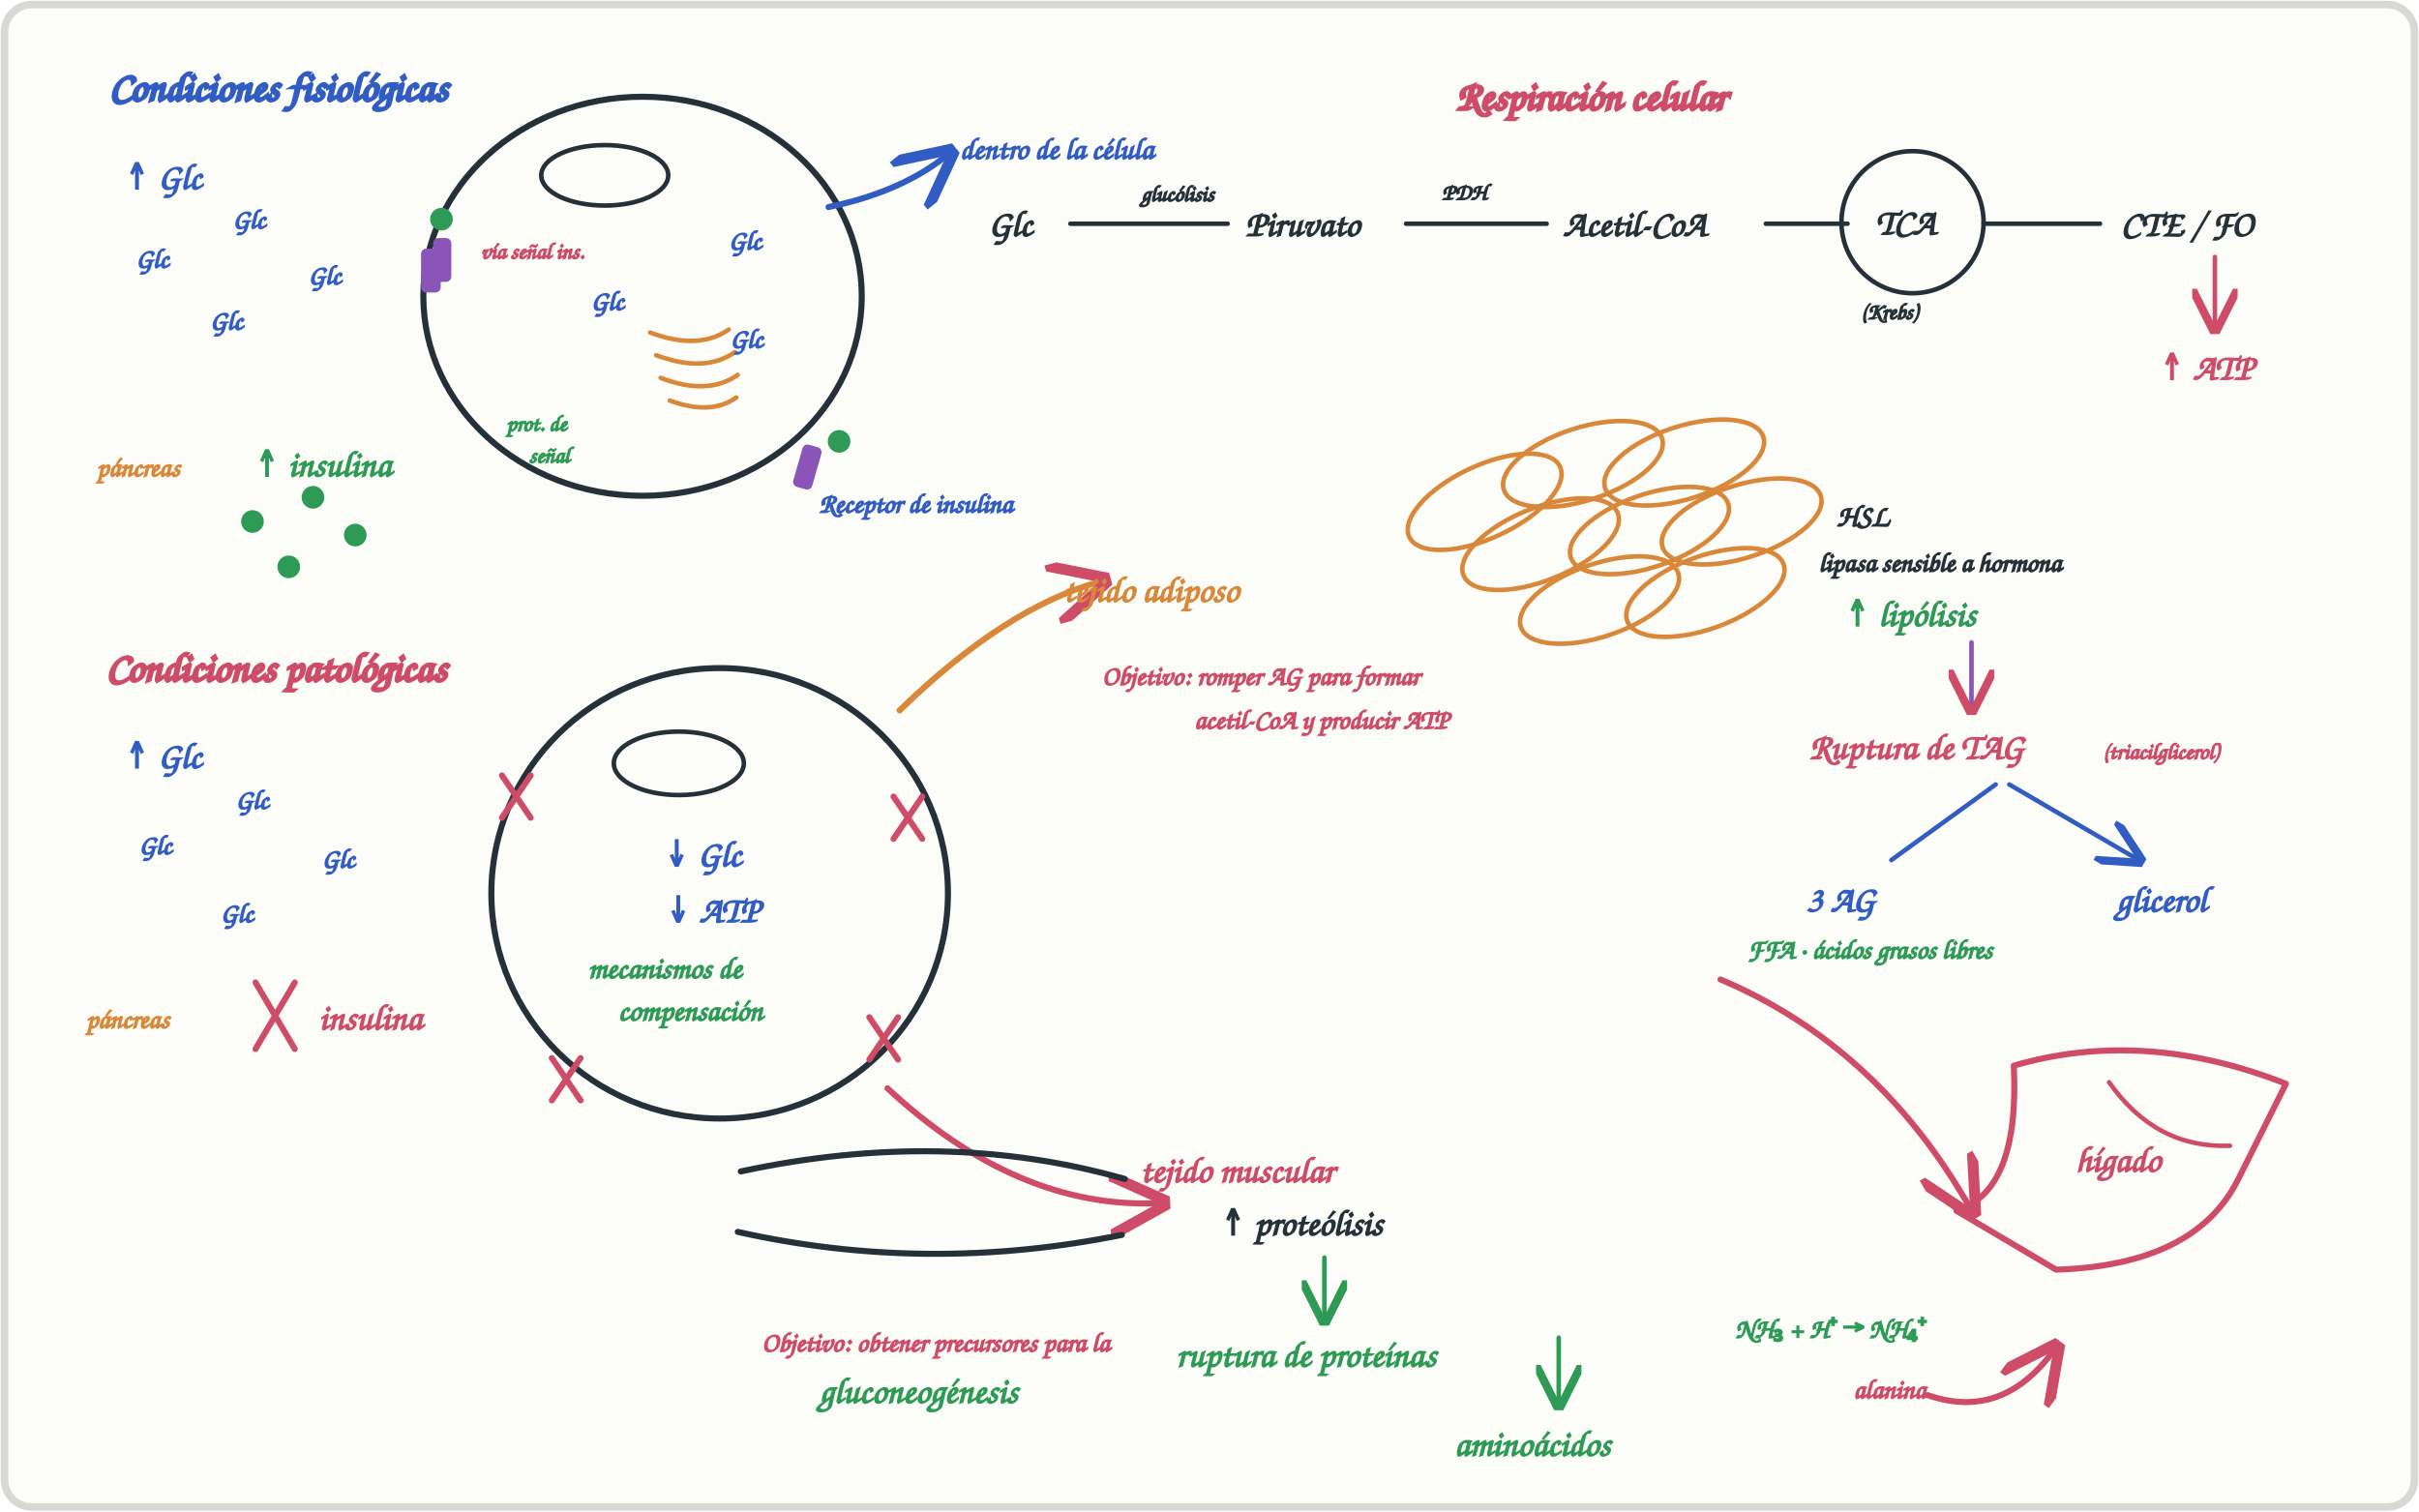
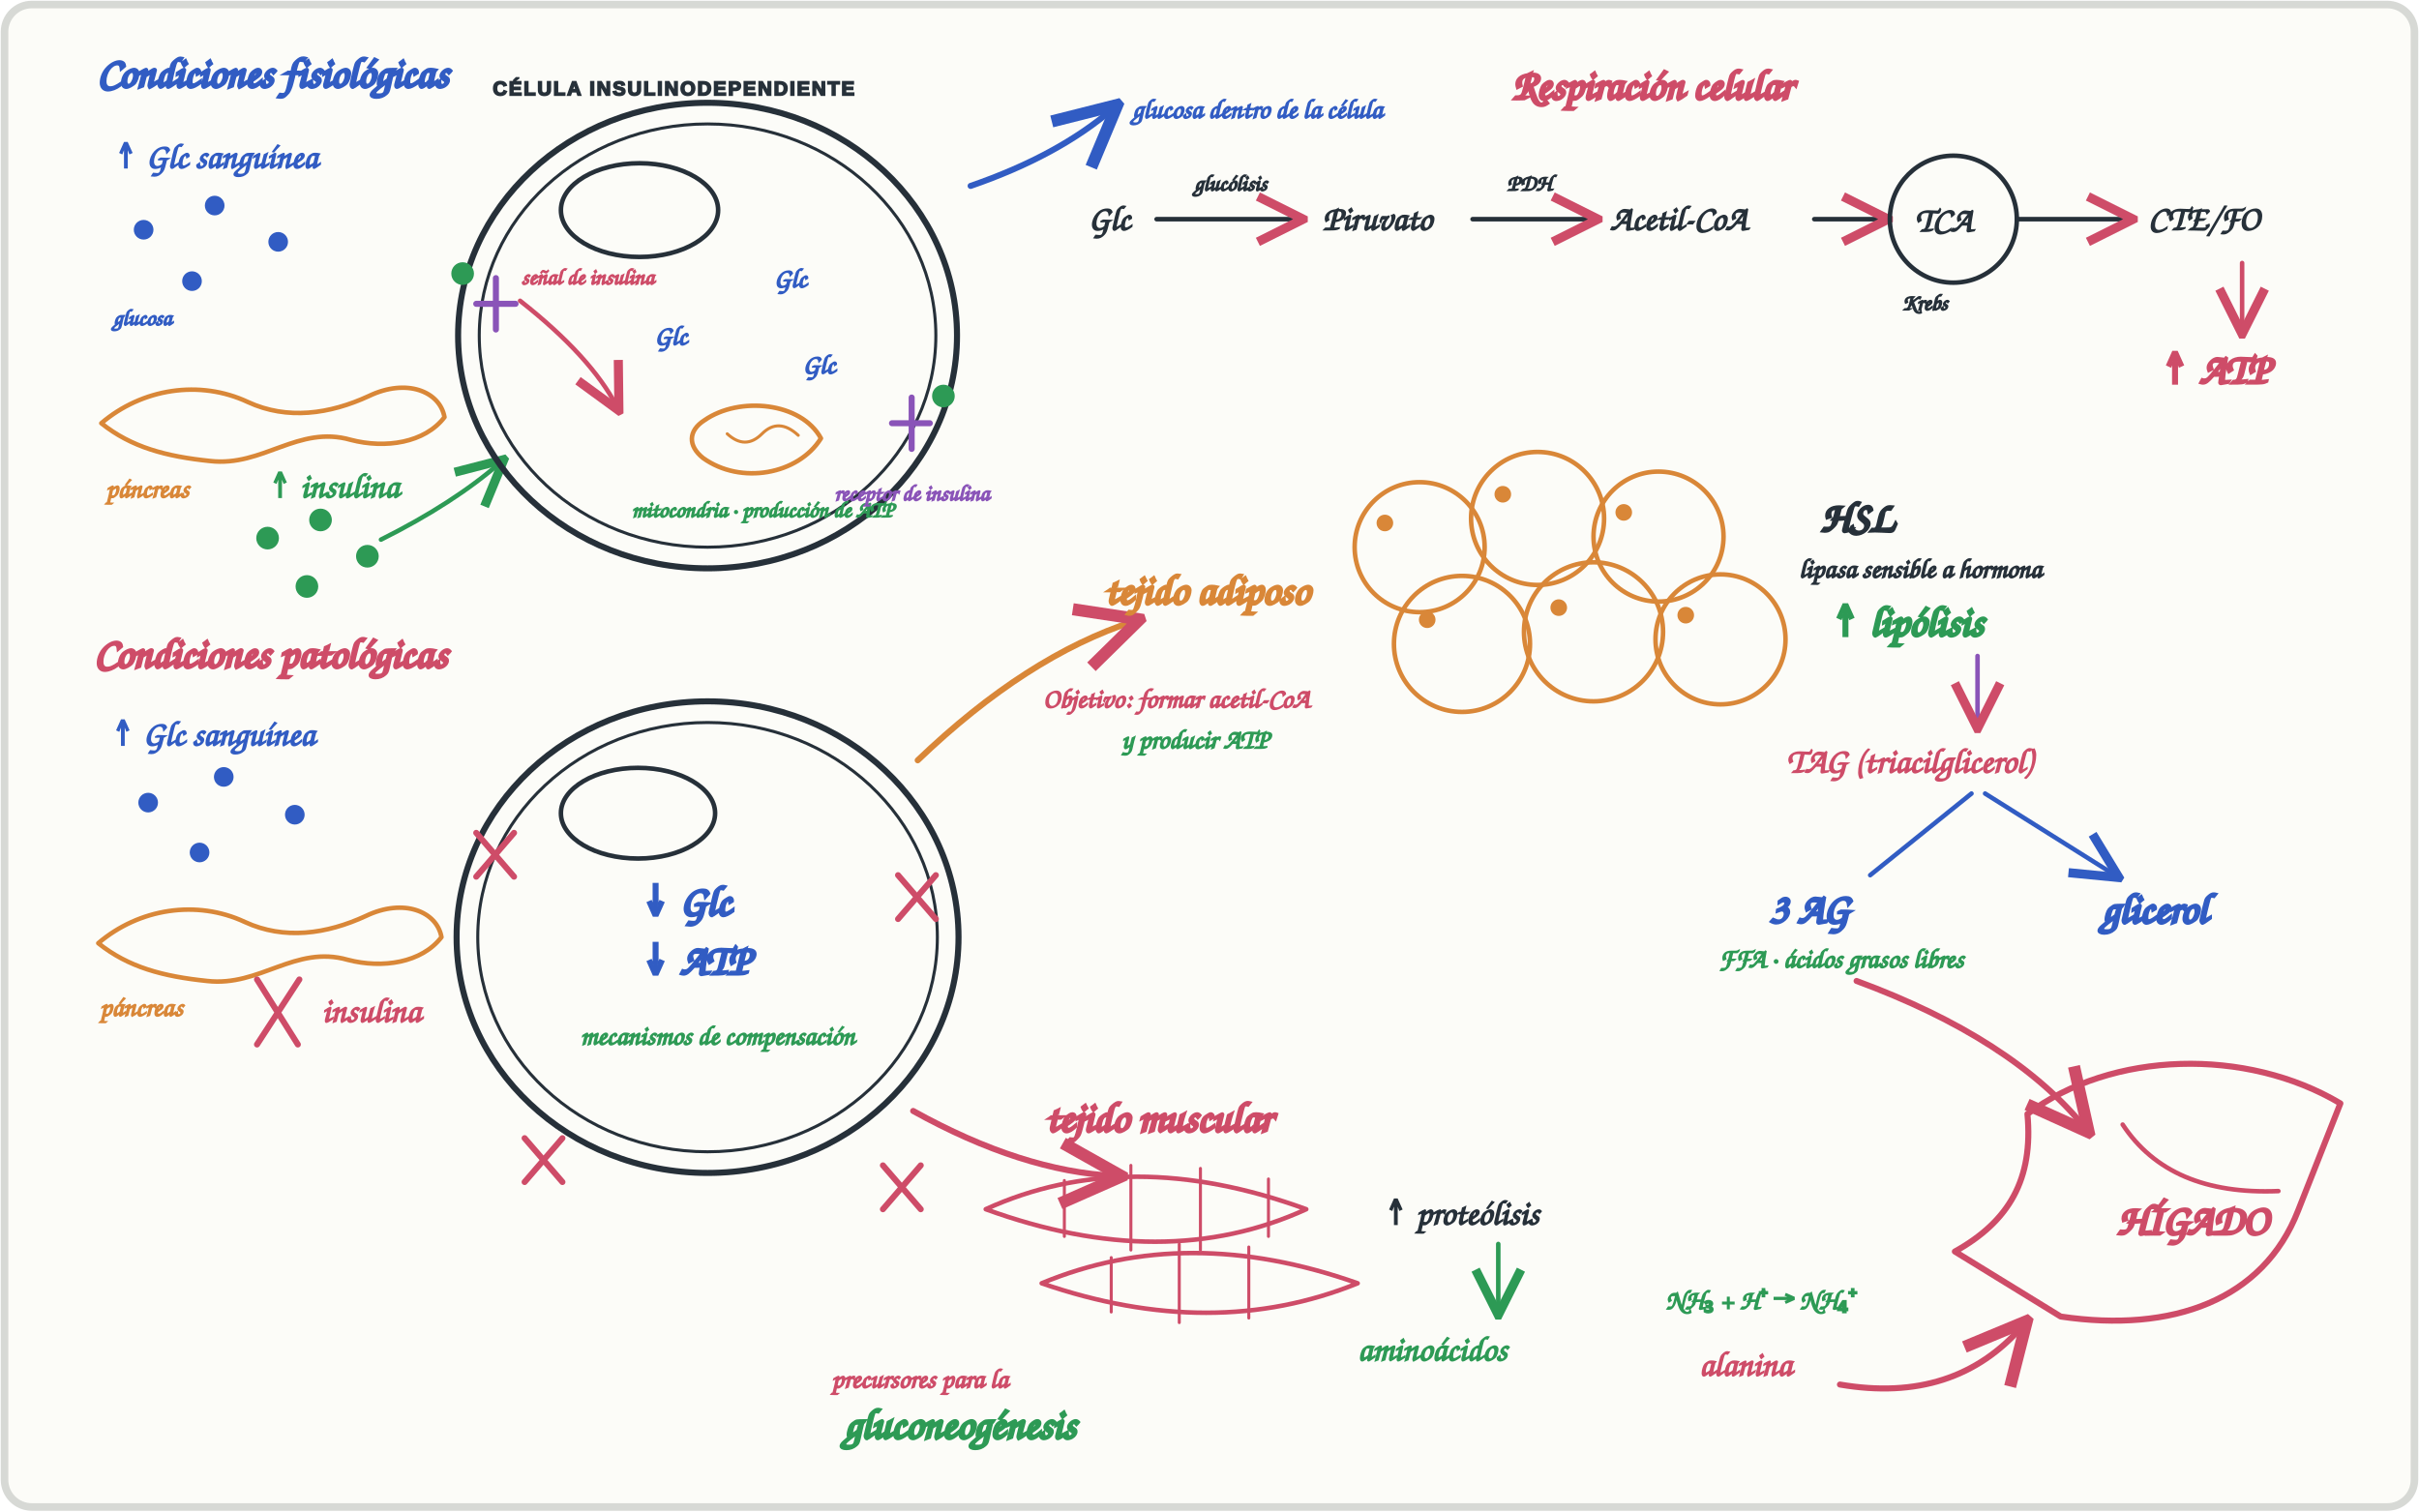
<svg xmlns="http://www.w3.org/2000/svg" viewBox="0 0 1600 1000" role="img" aria-labelledby="title desc">
  <defs>
-     <marker id="a-blue" markerWidth="10" markerHeight="10" refX="8" refY="5" orient="auto">
-       <path d="M0 0 10 5 0 10" fill="none" stroke="#315cc3" stroke-width="1.8" />
+     <marker id="a-blue" markerWidth="12" markerHeight="12" refX="10" refY="6" orient="auto">
+       <path d="M1 1 11 6 1 11" fill="none" stroke="#315cc3" stroke-width="2" />
    </marker>
-     <marker id="a-red" markerWidth="10" markerHeight="10" refX="8" refY="5" orient="auto">
-       <path d="M0 0 10 5 0 10" fill="none" stroke="#ce4c68" stroke-width="1.8" />
+     <marker id="a-red" markerWidth="12" markerHeight="12" refX="10" refY="6" orient="auto">
+       <path d="M1 1 11 6 1 11" fill="none" stroke="#ce4c68" stroke-width="2" />
    </marker>
-     <marker id="a-green" markerWidth="10" markerHeight="10" refX="8" refY="5" orient="auto">
-       <path d="M0 0 10 5 0 10" fill="none" stroke="#2d9a55" stroke-width="1.8" />
+     <marker id="a-green" markerWidth="12" markerHeight="12" refX="10" refY="6" orient="auto">
+       <path d="M1 1 11 6 1 11" fill="none" stroke="#2d9a55" stroke-width="2" />
    </marker>
    <style>
      .board{fill:#fcfcf8;stroke:#d7d9d5;stroke-width:5}.ink{fill:#263039;stroke:#263039}.blue{fill:#315cc3;stroke:#315cc3}.red{fill:#ce4c68;stroke:#ce4c68}.green{fill:#2d9a55;stroke:#2d9a55}.orange{fill:#d98738;stroke:#d98738}.purple{fill:#8a54b8;stroke:#8a54b8}
-       text{font-family:"Segoe Print","Bradley Hand","Comic Sans MS",cursive;font-size:24px;font-weight:600;stroke:none}.small{font-size:18px}.tiny{font-size:15px}.title{font-size:27px;font-weight:700}.label{font-size:20px}.line{fill:none;stroke-width:4;stroke-linecap:round;stroke-linejoin:round}.thin{fill:none;stroke-width:3;stroke-linecap:round;stroke-linejoin:round}
+       .cell{fill:#eef7fb;stroke:#263039}.nucleus{fill:#fffdf8;stroke:#263039}.mito{fill:#fff1df;stroke:#d98738}.adipocyte{fill:#fff4dd;stroke:#d98738}.muscle{fill:#fbe8e9;stroke:#ce4c68}.liver{fill:#f7e2e5;stroke:#ce4c68}.pancreas{fill:#fff0da;stroke:#d98738}
+       text{font-family:"Segoe Print","Bradley Hand","Comic Sans MS",cursive;font-size:23px;font-weight:650;stroke:none}.small{font-size:18px}.tiny{font-size:15px}.title{font-size:28px;font-weight:750}.micro{font-family:Arial,sans-serif;font-size:13px;font-weight:800;letter-spacing:1.15px}.line{fill:none;stroke-width:4;stroke-linecap:round;stroke-linejoin:round}.thin{fill:none;stroke-width:3;stroke-linecap:round;stroke-linejoin:round}.hair{fill:none;stroke-width:2;stroke-linecap:round;stroke-linejoin:round}
    </style>
  </defs>
  <rect class="board" x="3" y="3" width="1594" height="994" rx="18" />
-   <text class="blue title" x="72" y="67">Condiciones fisiológicas</text>
-   <text class="blue" x="82" y="125">↑ Glc</text>
-   <text class="blue small" x="90" y="177">Glc</text>
-   <text class="blue small" x="154" y="151">Glc</text>
-   <text class="blue small" x="204" y="188">Glc</text>
-   <text class="blue small" x="139" y="218">Glc</text>
-   <text class="orange small" x="64" y="315">páncreas</text>
-   <text class="green" x="168" y="315">↑ insulina</text>
-   <circle class="green" cx="167" cy="345" r="7" />
-   <circle class="green" cx="207" cy="329" r="7" />
-   <circle class="green" cx="235" cy="354" r="7" />
-   <circle class="green" cx="191" cy="375" r="7" />
-   <ellipse class="ink line" cx="425" cy="196" rx="145" ry="132" />
-   <ellipse class="ink thin" cx="400" cy="116" rx="42" ry="20" />
-   <path class="orange thin" d="M430 220q32 12 52-2m-48 17q32 12 52-2m-49 17q31 12 51-2m-45 17q27 10 44-2" />
-   <g class="purple">
-     <rect x="279" y="165" width="12" height="28" rx="3" />
-     <rect x="287" y="158" width="11" height="28" rx="3" />
-     <rect x="528" y="295" width="12" height="28" rx="3" transform="rotate(16 534 309)" />
+   <text class="blue title" x="64" y="58">Condiciones fisiológicas</text>
+   <text class="blue" x="75" y="111">↑ Glc sanguínea</text>
+   <g class="blue">
+     <circle cx="95" cy="152" r="6" />
+     <circle cx="142" cy="136" r="6" />
+     <circle cx="184" cy="160" r="6" />
+     <circle cx="127" cy="186" r="6" />
  </g>
-   <circle class="green" cx="292" cy="145" r="7" />
-   <circle class="green" cx="555" cy="292" r="7" />
-   <text class="red tiny" x="318" y="171">vía señal ins.</text>
-   <text class="green tiny" x="335" y="285">prot. de</text>
-   <text class="green tiny" x="350" y="306">señal</text>
-   <text class="blue small" x="391" y="205">Glc</text>
-   <text class="blue small" x="482" y="165">Glc</text>
-   <text class="blue small" x="483" y="230">Glc</text>
-   <path class="blue line" d="M548 137q48-10 78-34" marker-end="url(#a-blue)" />
-   <text class="blue label" x="635" y="105">dentro de la célula</text>
-   <text class="blue small" x="542" y="339">Receptor de insulina</text>
-   <text class="red title" x="963" y="73">Respiración celular</text>
-   <text class="ink" x="654" y="156">Glc</text>
-   <path class="ink thin" d="M708 148h104" />
-   <text class="ink tiny" x="755" y="133">glucólisis</text>
-   <text class="ink" x="824" y="156">Piruvato</text>
-   <path class="ink thin" d="M930 148h93" />
-   <text class="ink tiny" x="954" y="132">PDH</text>
-   <text class="ink" x="1034" y="156">Acetil-CoA</text>
-   <path class="ink thin" d="M1168 148h54" />
-   <circle class="ink thin" cx="1265" cy="147" r="47" />
-   <text class="ink" x="1241" y="155">TCA</text>
-   <text class="ink tiny" x="1231" y="211">(Krebs)</text>
-   <path class="ink thin" d="M1312 148h77" />
-   <text class="ink" x="1403" y="156">CTE / FO</text>
-   <path class="red thin" d="M1465 170v45" marker-end="url(#a-red)" />
-   <text class="red" x="1428" y="251">↑ ATP</text>
-   <text class="red title" x="70" y="451">Condiciones patológicas</text>
-   <text class="blue" x="82" y="508">↑ Glc</text>
-   <text class="blue small" x="92" y="565">Glc</text>
-   <text class="blue small" x="156" y="535">Glc</text>
-   <text class="blue small" x="213" y="574">Glc</text>
-   <text class="blue small" x="146" y="610">Glc</text>
-   <text class="orange small" x="57" y="680">páncreas</text>
-   <path class="red line" d="M169 650l26 44m0-44-26 44" />
-   <text class="red" x="211" y="681">insulina</text>
-   <ellipse class="ink line" cx="476" cy="591" rx="151" ry="149" />
-   <ellipse class="ink thin" cx="449" cy="505" rx="43" ry="21" />
-   <path class="red line" d="M332 513l19 28m0-28-19 28M591 527l19 28m0-28-19 28M365 700l19 28m0-28-19 28M575 673l19 28m0-28-19 28" />
-   <text class="blue" x="439" y="573">↓ Glc</text>
-   <text class="blue" x="440" y="610">↓ ATP</text>
-   <text class="green label" x="389" y="647">mecanismos de</text>
-   <text class="green label" x="409" y="675">compensación</text>
-   <path class="orange line" d="M595 470q70-68 132-85" marker-end="url(#a-red)" />
-   <text class="orange" x="703" y="398">tejido adiposo</text>
-   <g class="orange thin">
-     <ellipse cx="982" cy="332" rx="55" ry="24" transform="rotate(-25 982 332)" />
-     <ellipse cx="1047" cy="307" rx="55" ry="24" transform="rotate(-18 1047 307)" />
-     <ellipse cx="1114" cy="306" rx="55" ry="24" transform="rotate(-18 1114 306)" />
-     <ellipse cx="1019" cy="360" rx="55" ry="24" transform="rotate(-22 1019 360)" />
-     <ellipse cx="1091" cy="351" rx="55" ry="24" transform="rotate(-19 1091 351)" />
-     <ellipse cx="1152" cy="345" rx="55" ry="24" transform="rotate(-18 1152 345)" />
-     <ellipse cx="1058" cy="397" rx="55" ry="24" transform="rotate(-19 1058 397)" />
-     <ellipse cx="1128" cy="392" rx="55" ry="24" transform="rotate(-20 1128 392)" />
+   <text class="blue tiny" x="75" y="215">glucosa</text>
+   <path class="pancreas thin" d="M67 280c27-23 65-29 97-14 26 12 54 8 80-4 25-12 47-3 50 14-13 17-39 21-62 15-35-10-58 18-93 14-29-3-52-9-72-25z" />
+   <text class="orange small" x="70" y="329">páncreas</text>
+   <text class="green" x="177" y="329">↑ insulina</text>
+   <g class="green">
+     <circle cx="177" cy="356" r="7" />
+     <circle cx="212" cy="344" r="7" />
+     <circle cx="243" cy="368" r="7" />
+     <circle cx="203" cy="388" r="7" />
  </g>
-   <text class="ink label" x="1215" y="348">HSL</text>
-   <text class="ink small" x="1203" y="378">lipasa sensible a hormona</text>
-   <text class="green" x="1220" y="414">↑ lipólisis</text>
-   <path class="purple thin" d="M1304 425v42" marker-end="url(#a-red)" />
-   <text class="red" x="1197" y="502">Ruptura de TAG</text>
-   <text class="red tiny" x="1391" y="502">(triacilglicerol)</text>
-   <path class="blue thin" d="M1320 519l-69 50m78-50 84 49" marker-end="url(#a-blue)" />
-   <text class="blue" x="1195" y="603">3 AG</text>
-   <text class="green small" x="1156" y="634">FFA · ácidos grasos libres</text>
-   <text class="blue" x="1400" y="603">glicerol</text>
-   <text class="red small" x="729" y="453">Objetivo: romper AG para formar</text>
-   <text class="red small" x="790" y="482">acetil-CoA y producir ATP</text>
-   <path class="red line" d="M587 720q86 80 179 76" marker-end="url(#a-red)" />
-   <text class="red" x="754" y="782">tejido muscular</text>
-   <path class="ink line" d="M490 775q135-29 254 5M488 815q125 28 254 2" />
-   <text class="ink" x="807" y="817">↑ proteólisis</text>
-   <path class="green thin" d="M876 832v39" marker-end="url(#a-green)" />
-   <text class="green" x="778" y="904">ruptura de proteínas</text>
-   <text class="red small" x="504" y="894">Objetivo: obtener precursores para la</text>
-   <text class="green" x="542" y="928">gluconeogénesis</text>
-   <path class="green thin" d="M1031 885v42" marker-end="url(#a-green)" />
-   <text class="green" x="962" y="963">aminoácidos</text>
-   <text class="green small" x="1148" y="885">NH₃ + H⁺ → NH₄⁺</text>
-   <text class="red small" x="1226" y="925">alanina</text>
-   <path class="red line" d="M1138 648q104 44 165 151" marker-end="url(#a-red)" />
-   <path class="red line" d="M1275 923q49 17 83-29" marker-end="url(#a-red)" />
-   <path class="red line" d="M1332 705q86-25 180 12l-31 62q-28 58-121 61l-66-39q42-13 38-96z" />
-   <path class="red thin" d="M1395 716q31 44 80 42" />
-   <text class="red" x="1373" y="775">hígado</text>
+   <path class="green thin" d="M252 357q48-24 79-51" marker-end="url(#a-green)" />
+   <text class="ink micro" x="326" y="63">CÉLULA INSULINODEPENDIENTE</text>
+   <ellipse class="cell line" cx="468" cy="222" rx="165" ry="154" />
+   <ellipse class="ink hair" cx="468" cy="222" rx="151" ry="140" />
+   <ellipse class="nucleus thin" cx="423" cy="139" rx="52" ry="31" />
+   <path class="purple line" d="M315 201h26m-13-17v34m287 62h-25m13-17v34" />
+   <circle class="green" cx="306" cy="181" r="7" />
+   <circle class="green" cx="624" cy="262" r="7" />
+   <text class="red tiny" x="345" y="188">señal de insulina</text>
+   <path class="red thin" d="M344 199q47 37 64 70" marker-end="url(#a-red)" />
+   <path class="mito thin" d="M466 278c23-16 64-12 77 12-15 24-53 31-78 13-10-8-10-18 1-25z" />
+   <path class="orange hair" d="M481 287q12 11 23 0t24 1" />
+   <text class="green tiny" x="418" y="342">mitocondria · producción de ATP</text>
+   <text class="blue small" x="433" y="228">Glc</text>
+   <text class="blue small" x="512" y="190">Glc</text>
+   <text class="blue small" x="531" y="247">Glc</text>
+   <path class="blue line" d="M642 123q58-20 94-51" marker-end="url(#a-blue)" />
+   <text class="blue small" x="749" y="78">glucosa dentro de la célula</text>
+   <text class="purple tiny" x="552" y="331">receptor de insulina</text>
+   <text class="red title" x="1000" y="66">Respiración celular</text>
+   <text class="ink" x="720" y="152">Glc</text>
+   <path class="ink thin" d="M765 145h94" marker-end="url(#a-red)" />
+   <text class="ink tiny" x="790" y="126">glucólisis</text>
+   <text class="ink" x="875" y="152">Piruvato</text>
+   <path class="ink thin" d="M974 145h80" marker-end="url(#a-red)" />
+   <text class="ink tiny" x="997" y="126">PDH</text>
+   <text class="ink" x="1065" y="152">Acetil-CoA</text>
+   <path class="ink thin" d="M1200 145h46" marker-end="url(#a-red)" />
+   <circle class="ink thin" cx="1292" cy="145" r="42" />
+   <text class="ink" x="1267" y="153">TCA</text>
+   <text class="ink tiny" x="1258" y="205">Krebs</text>
+   <path class="ink thin" d="M1334 145h74" marker-end="url(#a-red)" />
+   <text class="ink" x="1421" y="152">CTE/FO</text>
+   <path class="red thin" d="M1483 174v44" marker-end="url(#a-red)" />
+   <text class="red title" x="1428" y="254">↑ ATP</text>
+   <text class="red title" x="62" y="442">Condiciones patológicas</text>
+   <text class="blue" x="73" y="493">↑ Glc sanguínea</text>
+   <g class="blue">
+     <circle cx="98" cy="531" r="6" />
+     <circle cx="148" cy="514" r="6" />
+     <circle cx="195" cy="539" r="6" />
+     <circle cx="132" cy="564" r="6" />
+   </g>
+   <path class="pancreas thin" d="M65 624c27-23 65-29 97-14 26 12 54 8 80-4 25-12 47-3 50 14-13 17-39 21-62 15-35-10-58 18-93 14-29-3-52-9-72-25z" />
+   <text class="orange small" x="66" y="672">páncreas</text>
+   <path class="red line" d="M170 648l27 43m1-43-28 43" />
+   <text class="red" x="213" y="676">insulina</text>
+   <ellipse class="cell line" cx="468" cy="620" rx="166" ry="156" />
+   <ellipse class="ink hair" cx="468" cy="620" rx="152" ry="142" />
+   <ellipse class="nucleus thin" cx="422" cy="538" rx="51" ry="30" />
+   <path class="red line" d="M315 551l25 29m0-29-25 29m279-1 25 29m0-29-25 29m-247 145 25 29m0-29-25 29m237-11 25 29m0-29-25 29" />
+   <text class="blue title" x="423" y="606">↓ Glc</text>
+   <text class="blue title" x="423" y="645">↓ ATP</text>
+   <text class="green small" x="384" y="691">mecanismos de compensación</text>
+   <path class="orange line" d="M607 503q72-69 143-92" marker-end="url(#a-red)" />
+   <text class="orange title" x="730" y="400">tejido adiposo</text>
+   <g>
+     <circle class="adipocyte thin" cx="939" cy="362" r="43" />
+     <circle class="adipocyte thin" cx="1017" cy="343" r="44" />
+     <circle class="adipocyte thin" cx="1097" cy="355" r="43" />
+     <circle class="adipocyte thin" cx="967" cy="426" r="45" />
+     <circle class="adipocyte thin" cx="1054" cy="418" r="46" />
+     <circle class="adipocyte thin" cx="1138" cy="423" r="43" />
+     <g class="orange">
+       <circle cx="916" cy="346" r="5" />
+       <circle cx="994" cy="327" r="5" />
+       <circle cx="1074" cy="339" r="5" />
+       <circle cx="944" cy="410" r="5" />
+       <circle cx="1031" cy="402" r="5" />
+       <circle cx="1115" cy="407" r="5" />
+     </g>
+   </g>
+   <text class="ink title" x="1204" y="352">HSL</text>
+   <text class="ink small" x="1190" y="382">lipasa sensible a hormona</text>
+   <text class="green title" x="1210" y="421">↑ lipólisis</text>
+   <path class="purple thin" d="M1308 434v45" marker-end="url(#a-red)" />
+   <text class="red" x="1182" y="511">TAG (triacilglicerol)</text>
+   <path class="blue thin" d="M1304 525l-67 54m76-54 86 54" marker-end="url(#a-blue)" />
+   <text class="blue title" x="1170" y="611">3 AG</text>
+   <text class="green small" x="1137" y="640">FFA · ácidos grasos libres</text>
+   <text class="blue title" x="1390" y="611">glicerol</text>
+   <text class="red small" x="690" y="468">Objetivo: formar acetil-CoA</text>
+   <text class="green small" x="742" y="495">y producir ATP</text>
+   <path class="red line" d="M604 735q72 40 134 43" marker-end="url(#a-red)" />
+   <text class="red title" x="691" y="749">tejido muscular</text>
+   <g class="muscle thin">
+     <path d="M652 800q94-43 212 0-94 43-212 0z" />
+     <path d="M689 849q96-40 209 0-96 39-209 0z" />
+   </g>
+   <g class="red hair">
+     <path d="M704 781v37m44-47v56m46-54v54m45-47v38m-104 14v36m45-45v52m46-50v47" />
+   </g>
+   <text class="ink" x="915" y="810">↑ proteólisis</text>
+   <path class="green thin" d="M991 823v44" marker-end="url(#a-green)" />
+   <text class="green" x="898" y="900">aminoácidos</text>
+   <text class="green small" x="1102" y="866">NH₃ + H⁺ → NH₄⁺</text>
+   <text class="red" x="1124" y="910">alanina</text>
+   <text class="red small" x="550" y="918">precursores para la</text>
+   <text class="green title" x="558" y="952">gluconeogénesis</text>
+   <path class="red line" d="M1228 649q103 38 151 97" marker-end="url(#a-red)" />
+   <path class="red line" d="M1217 916q76 13 121-39" marker-end="url(#a-red)" />
+   <path class="liver line" d="M1341 737c56-42 145-44 207-7l-28 71c-23 59-83 81-157 70l-70-43c36-20 52-48 48-91z" />
+   <path class="red thin" d="M1404 744q31 47 103 44" />
+   <text class="red title" x="1400" y="817">HÍGADO</text>
</svg>
